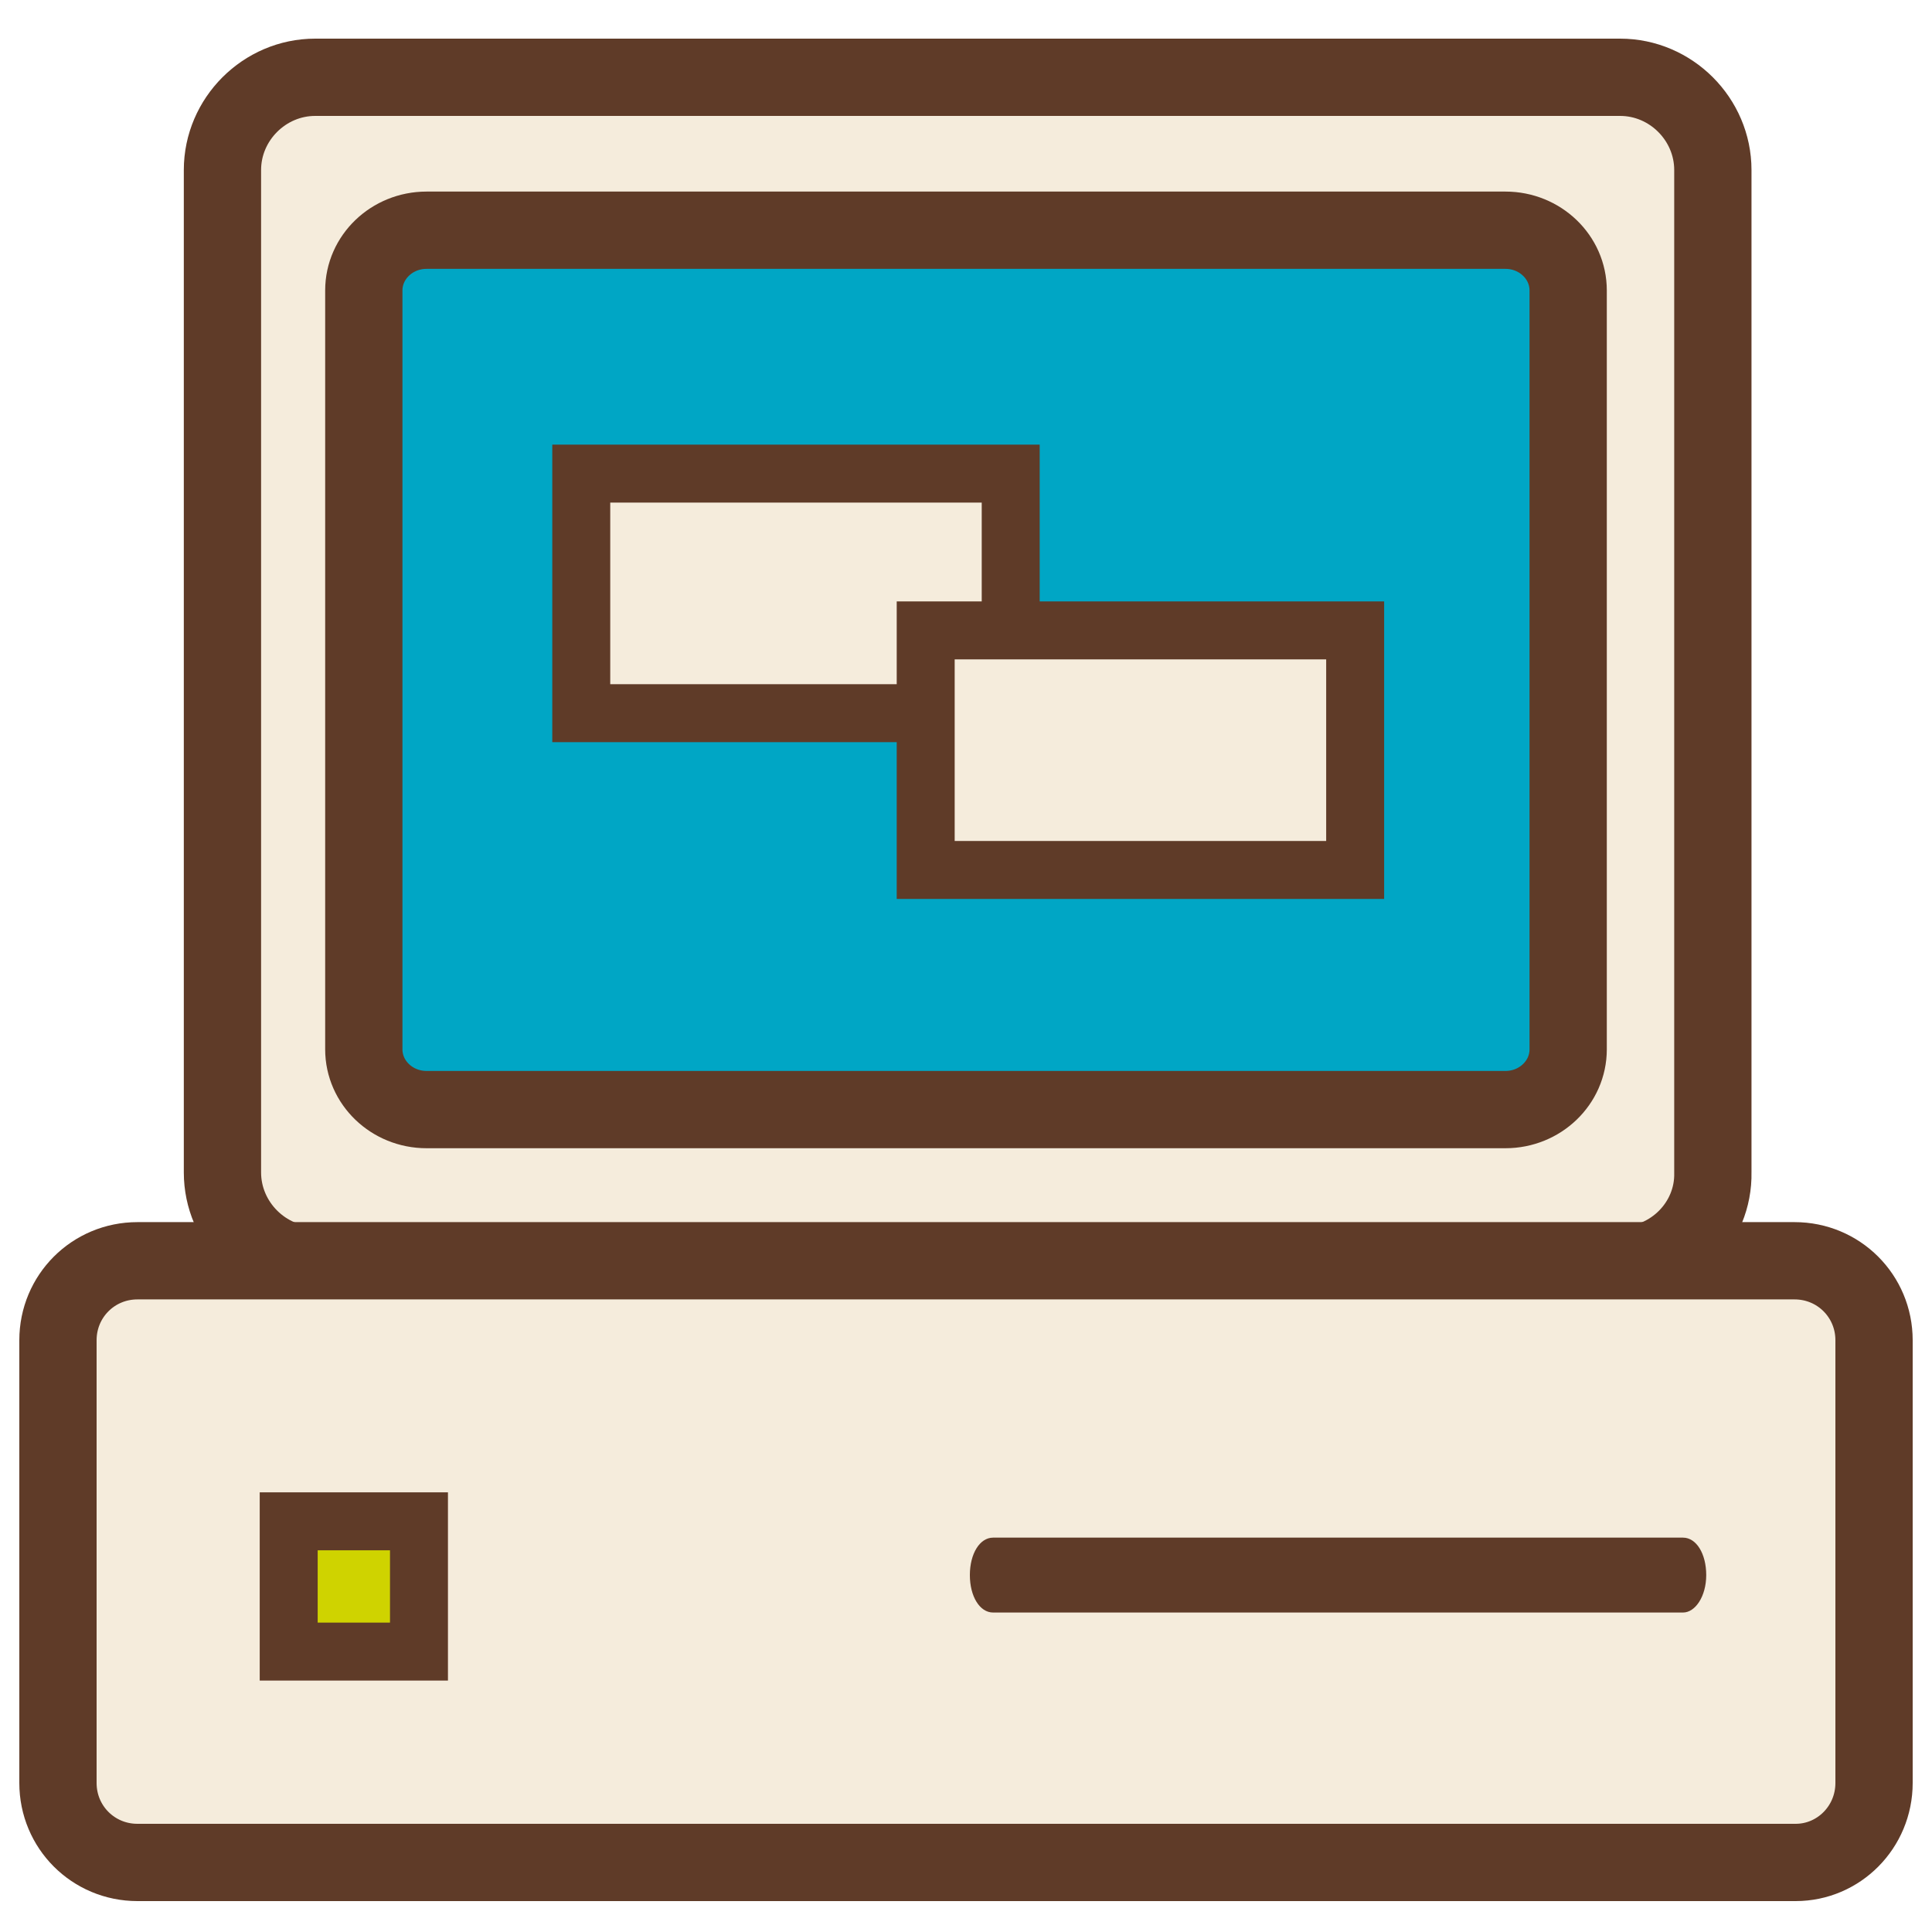
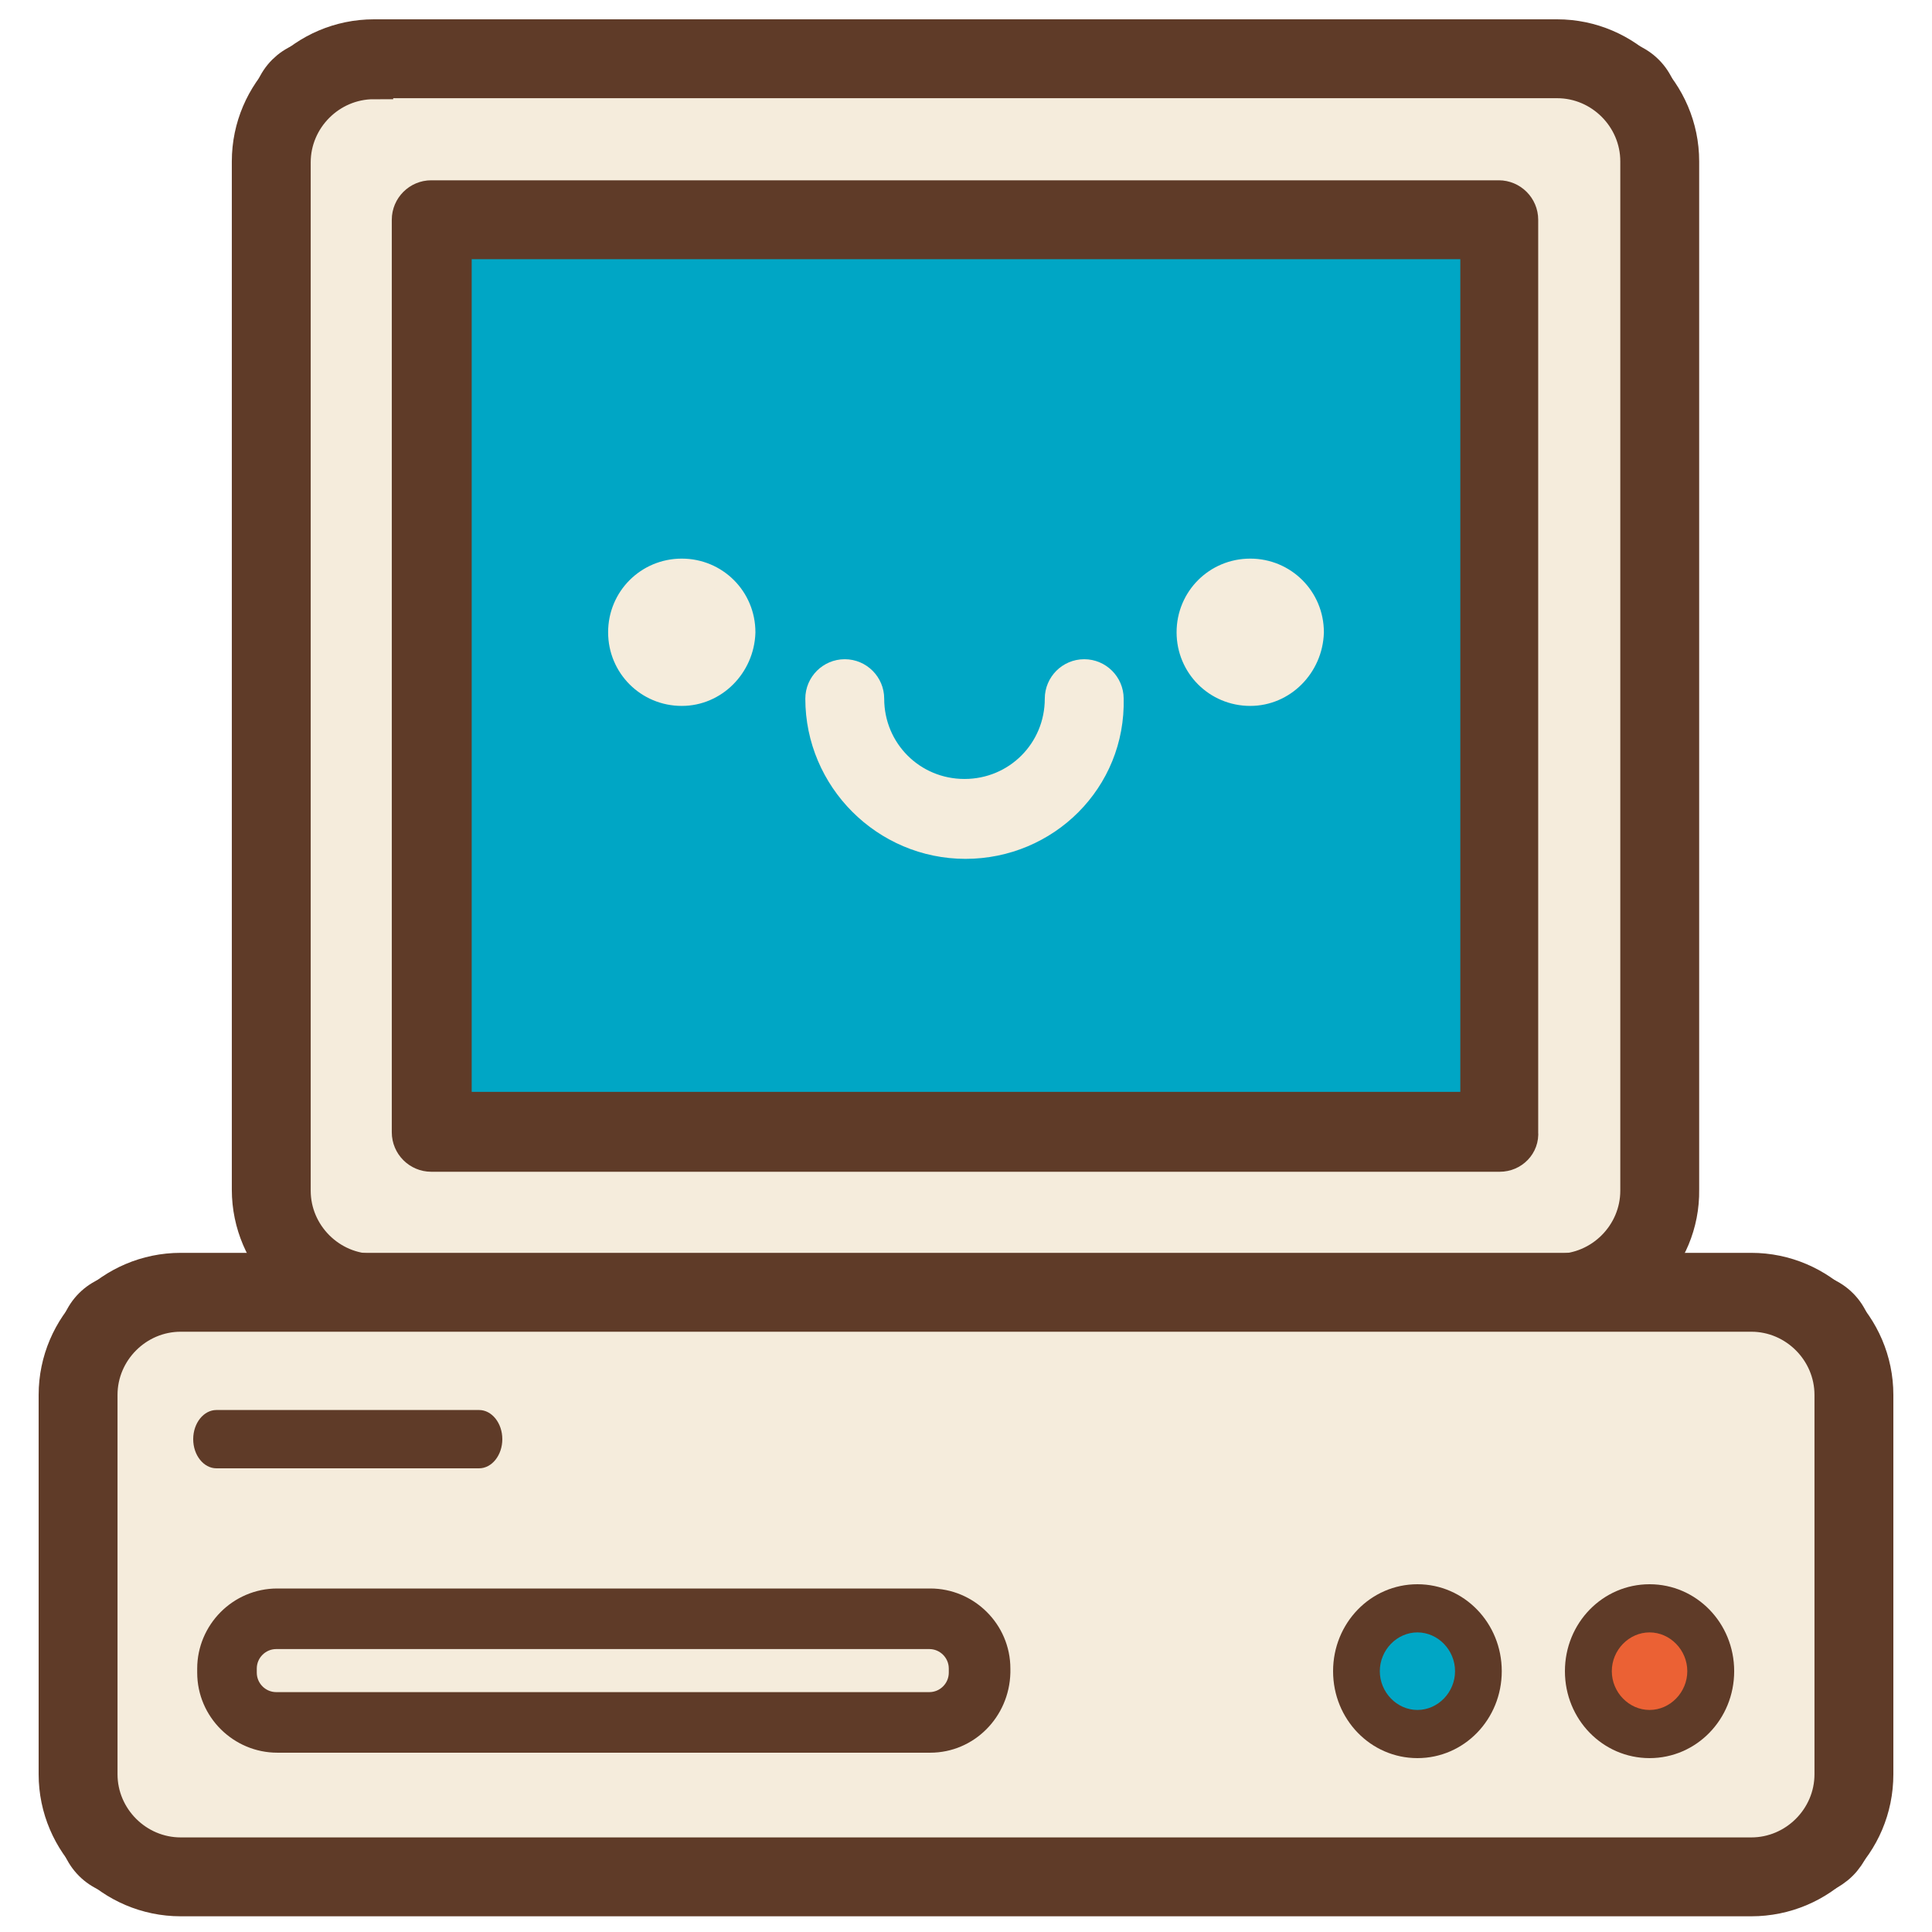
<svg xmlns="http://www.w3.org/2000/svg" width="100" height="100" viewBox="0 0 100 100" fill="none">
-   <path d="M83.914 65.486H16.314C13.686 65.486 11.514 63.314 11.514 60.686V8.8C11.514 6.171 13.686 4 16.314 4H83.857C86.486 4 88.657 6.171 88.657 8.8V60.686C88.714 63.314 86.543 65.486 83.914 65.486Z" fill="#F5ECDC" stroke="#5F3B28" stroke-width="4" stroke-miterlimit="10" />
-   <path d="M77.923 57.432H22.077C20.286 57.432 18.831 56.034 18.831 54.315V15.033C18.831 13.313 20.286 11.916 22.077 11.916H77.923C79.713 11.916 81.168 13.313 81.168 15.033V54.315C81.168 56.034 79.713 57.432 77.923 57.432Z" fill="#00A6C5" stroke="#5F3B28" stroke-width="4" stroke-miterlimit="10" />
-   <path d="M92.943 96.4H7.114C4.829 96.4 3 94.571 3 92.286V69.371C3 67.086 4.829 65.257 7.114 65.257H92.886C95.171 65.257 97 67.086 97 69.371V92.286C97 94.571 95.171 96.4 92.943 96.4Z" fill="#F5ECDC" stroke="#5F3B28" stroke-width="4" stroke-miterlimit="10" />
-   <path d="M87.114 83.464H51.4C50.714 83.464 50.2 82.633 50.2 81.526C50.2 80.418 50.714 79.588 51.4 79.588H87.114C87.8 79.588 88.314 80.418 88.314 81.526C88.314 82.633 87.743 83.464 87.114 83.464Z" fill="#5F3B28" />
-   <path d="M21.686 78.743H14.943V85.486H21.686V78.743Z" fill="#CFD300" stroke="#5F3B28" stroke-width="3" stroke-miterlimit="10" />
-   <path d="M52.314 24.514H30.086V36.914H52.314V24.514Z" fill="#F5ECDC" stroke="#5F3B28" stroke-width="3" stroke-miterlimit="10" />
-   <path d="M70.143 32.629H47.914V45.029H70.143V32.629Z" fill="#F5ECDC" stroke="#5F3B28" stroke-width="3" stroke-miterlimit="10" />
+   <path d="M83.303 66.889H16.644C15.186 66.889 14.04 65.743 14.04 64.285V5.645C14.04 4.187 15.186 3.042 16.644 3.042H83.303C84.762 3.042 85.907 4.187 85.907 5.645V64.285C85.907 65.743 84.762 66.889 83.303 66.889Z" fill="#F5ECDC" stroke="#5F3B28" stroke-width="2" />
+   <path d="M80.596 67.93H19.352C15.863 67.93 12.999 65.066 12.999 61.577V8.353C12.999 4.864 15.863 2 19.352 2H80.596C84.085 2 86.949 4.864 86.949 8.353V61.577C87.001 65.066 84.137 67.93 80.596 67.93ZM19.352 4.135C17.009 4.135 15.082 6.062 15.082 8.406V61.629C15.082 63.972 17.009 65.899 19.352 65.899H80.596C82.939 65.899 84.866 63.972 84.866 61.629V8.353C84.866 6.01 82.939 4.083 80.596 4.083H19.352V4.135Z" fill="#5F3B28" stroke="#5F3B28" stroke-width="2" />
+   <path d="M77.575 11.374H22.321V58.608H77.575V11.374Z" fill="#00A6C5" stroke="#5F3B28" stroke-width="2" />
+   <path d="M77.627 59.65H22.321C21.748 59.65 21.279 59.181 21.279 58.608V11.374C21.279 10.801 21.748 10.332 22.321 10.332H77.575C78.148 10.332 78.617 10.801 78.617 11.374V58.608C78.669 59.181 78.2 59.65 77.627 59.65ZM23.415 57.515H76.586V12.415H23.415V57.515Z" fill="#5F3B28" stroke="#5F3B28" stroke-width="2" />
+   <path d="M93.355 97.146H6.645C5.187 97.146 4.042 96 4.042 94.542V69.493C4.042 68.034 5.187 66.889 6.645 66.889H93.355C94.813 66.889 95.958 68.034 95.958 69.493V94.542C95.958 96 94.761 97.146 93.355 97.146Z" fill="#F5ECDC" stroke="#5F3B28" stroke-width="2" />
+   <path d="M90.647 98.187H9.353C5.864 98.187 3 95.323 3 91.834V72.201C3 68.711 5.864 65.847 9.353 65.847H90.647C94.136 65.847 97 68.711 97 72.201V91.834C97 95.375 94.136 98.187 90.647 98.187ZM9.353 67.93C7.01 67.93 5.083 69.857 5.083 72.201V91.834C5.083 94.177 7.01 96.104 9.353 96.104H90.647C92.99 96.104 94.917 94.177 94.917 91.834V72.201C94.917 69.857 92.99 67.93 90.647 67.93H9.353Z" fill="#5F3B28" stroke="#5F3B28" stroke-width="2" />
+   <path d="M48.151 90.219H14.353C12.374 90.219 10.707 88.605 10.707 86.574V86.366C10.707 84.387 12.322 82.72 14.353 82.72H48.151C50.13 82.72 51.797 84.335 51.797 86.366V86.574C51.745 88.605 50.13 90.219 48.151 90.219ZM14.301 84.855C13.468 84.855 12.791 85.532 12.791 86.366V86.574C12.791 87.407 13.468 88.084 14.301 88.084H48.099C48.932 88.084 49.609 87.407 49.609 86.574V86.366C49.609 85.532 48.932 84.855 48.099 84.855H14.301Z" fill="#5F3B28" stroke="#5F3B28" />
+   <path d="M85.38 89.723C87.113 89.723 88.518 88.28 88.518 86.5C88.518 84.72 87.113 83.277 85.38 83.277C83.648 83.277 82.243 84.72 82.243 86.5C82.243 88.28 83.648 89.723 85.38 89.723Z" fill="#EB6134" />
+   <path d="M85.381 91C82.954 91 81 88.993 81 86.5C81 84.007 82.954 82 85.381 82C87.808 82 89.761 84.007 89.761 86.5C89.761 88.993 87.808 91 85.381 91ZM85.381 84.493C84.315 84.493 83.427 85.405 83.427 86.5C83.427 87.595 84.315 88.507 85.381 88.507C86.446 88.507 87.334 87.595 87.334 86.5C87.334 85.405 86.446 84.493 85.381 84.493Z" fill="#5F3B28" />
+   <path d="M76.493 86.5C76.493 88.263 75.077 89.723 73.366 89.723C71.655 89.723 70.239 88.263 70.239 86.5C70.239 84.737 71.655 83.277 73.366 83.277C75.077 83.277 76.493 84.737 76.493 86.5Z" fill="#00A6C5" />
+   <path d="M73.366 91C70.947 91 69 88.993 69 86.5C69 84.007 70.947 82 73.366 82C75.785 82 77.731 84.007 77.731 86.5C77.731 88.993 75.785 91 73.366 91ZM73.366 84.493C72.304 84.493 71.419 85.405 71.419 86.5C71.419 87.595 72.304 88.507 73.366 88.507C74.428 88.507 75.313 87.595 75.313 86.5C75.313 85.405 74.428 84.493 73.366 84.493Z" fill="#5F3B28" />
+   <path d="M24.797 76H11.203C10.541 76 10 75.321 10 74.491C10 73.661 10.541 72.982 11.203 72.982H24.797C25.459 72.982 26 73.661 26 74.491C26 75.321 25.459 76 24.797 76Z" fill="#5F3B28" />
+   <path d="M42.183 36.163C42.183 40.449 45.688 43.954 49.974 43.954C54.253 43.954 57.769 40.506 57.661 36.156C57.657 35.31 56.966 34.621 56.119 34.621C55.27 34.621 54.578 35.314 54.578 36.163C54.578 38.751 52.51 40.819 49.922 40.819C47.334 40.819 45.266 38.751 45.266 36.163C45.266 35.314 44.574 34.621 43.725 34.621C42.876 34.621 42.183 35.314 42.183 36.163Z" fill="#F5ECDC" stroke="#F5ECDC" />
+   <path d="M64.712 34.944C65.925 34.944 66.93 33.939 66.93 32.726C66.93 31.512 65.925 30.507 64.712 30.507C63.498 30.507 62.493 31.512 62.493 32.726C62.493 33.939 63.498 34.944 64.712 34.944Z" fill="#F5ECDC" stroke="#F5ECDC" />
+   <path d="M68.024 32.742L68.024 32.734V32.726C68.024 30.887 66.55 29.414 64.712 29.414C62.873 29.414 61.4 30.887 61.4 32.726C61.4 34.564 62.873 36.038 64.712 36.038C66.507 36.038 67.963 34.559 68.024 32.742ZM64.535 32.726C64.535 32.637 64.623 32.549 64.712 32.549C64.741 32.549 64.77 32.558 64.805 32.594C64.837 32.629 64.869 32.684 64.886 32.754C64.87 32.832 64.791 32.903 64.712 32.903C64.623 32.903 64.535 32.814 64.535 32.726Z" fill="#F5ECDC" stroke="#F5ECDC" />
+   <path d="M33.069 32.726C33.069 33.939 34.074 34.944 35.288 34.944C36.501 34.944 37.507 33.939 37.507 32.726C37.507 31.512 36.501 30.507 35.288 30.507C34.012 30.507 33.069 31.522 33.069 32.726Z" fill="#F5ECDC" stroke="#F5ECDC" />
+   <path d="M38.6 32.742L38.6 32.734V32.726C38.6 30.887 37.127 29.414 35.288 29.414C33.45 29.414 31.976 30.887 31.976 32.726C31.976 34.564 33.45 36.038 35.288 36.038C37.083 36.038 38.539 34.559 38.6 32.742ZM35.111 32.726C35.111 32.637 35.2 32.549 35.288 32.549C35.317 32.549 35.346 32.558 35.381 32.594C35.413 32.629 35.445 32.684 35.462 32.754C35.446 32.832 35.367 32.903 35.288 32.903C35.2 32.903 35.111 32.814 35.111 32.726Z" fill="#F5ECDC" stroke="#F5ECDC" />
</svg>
